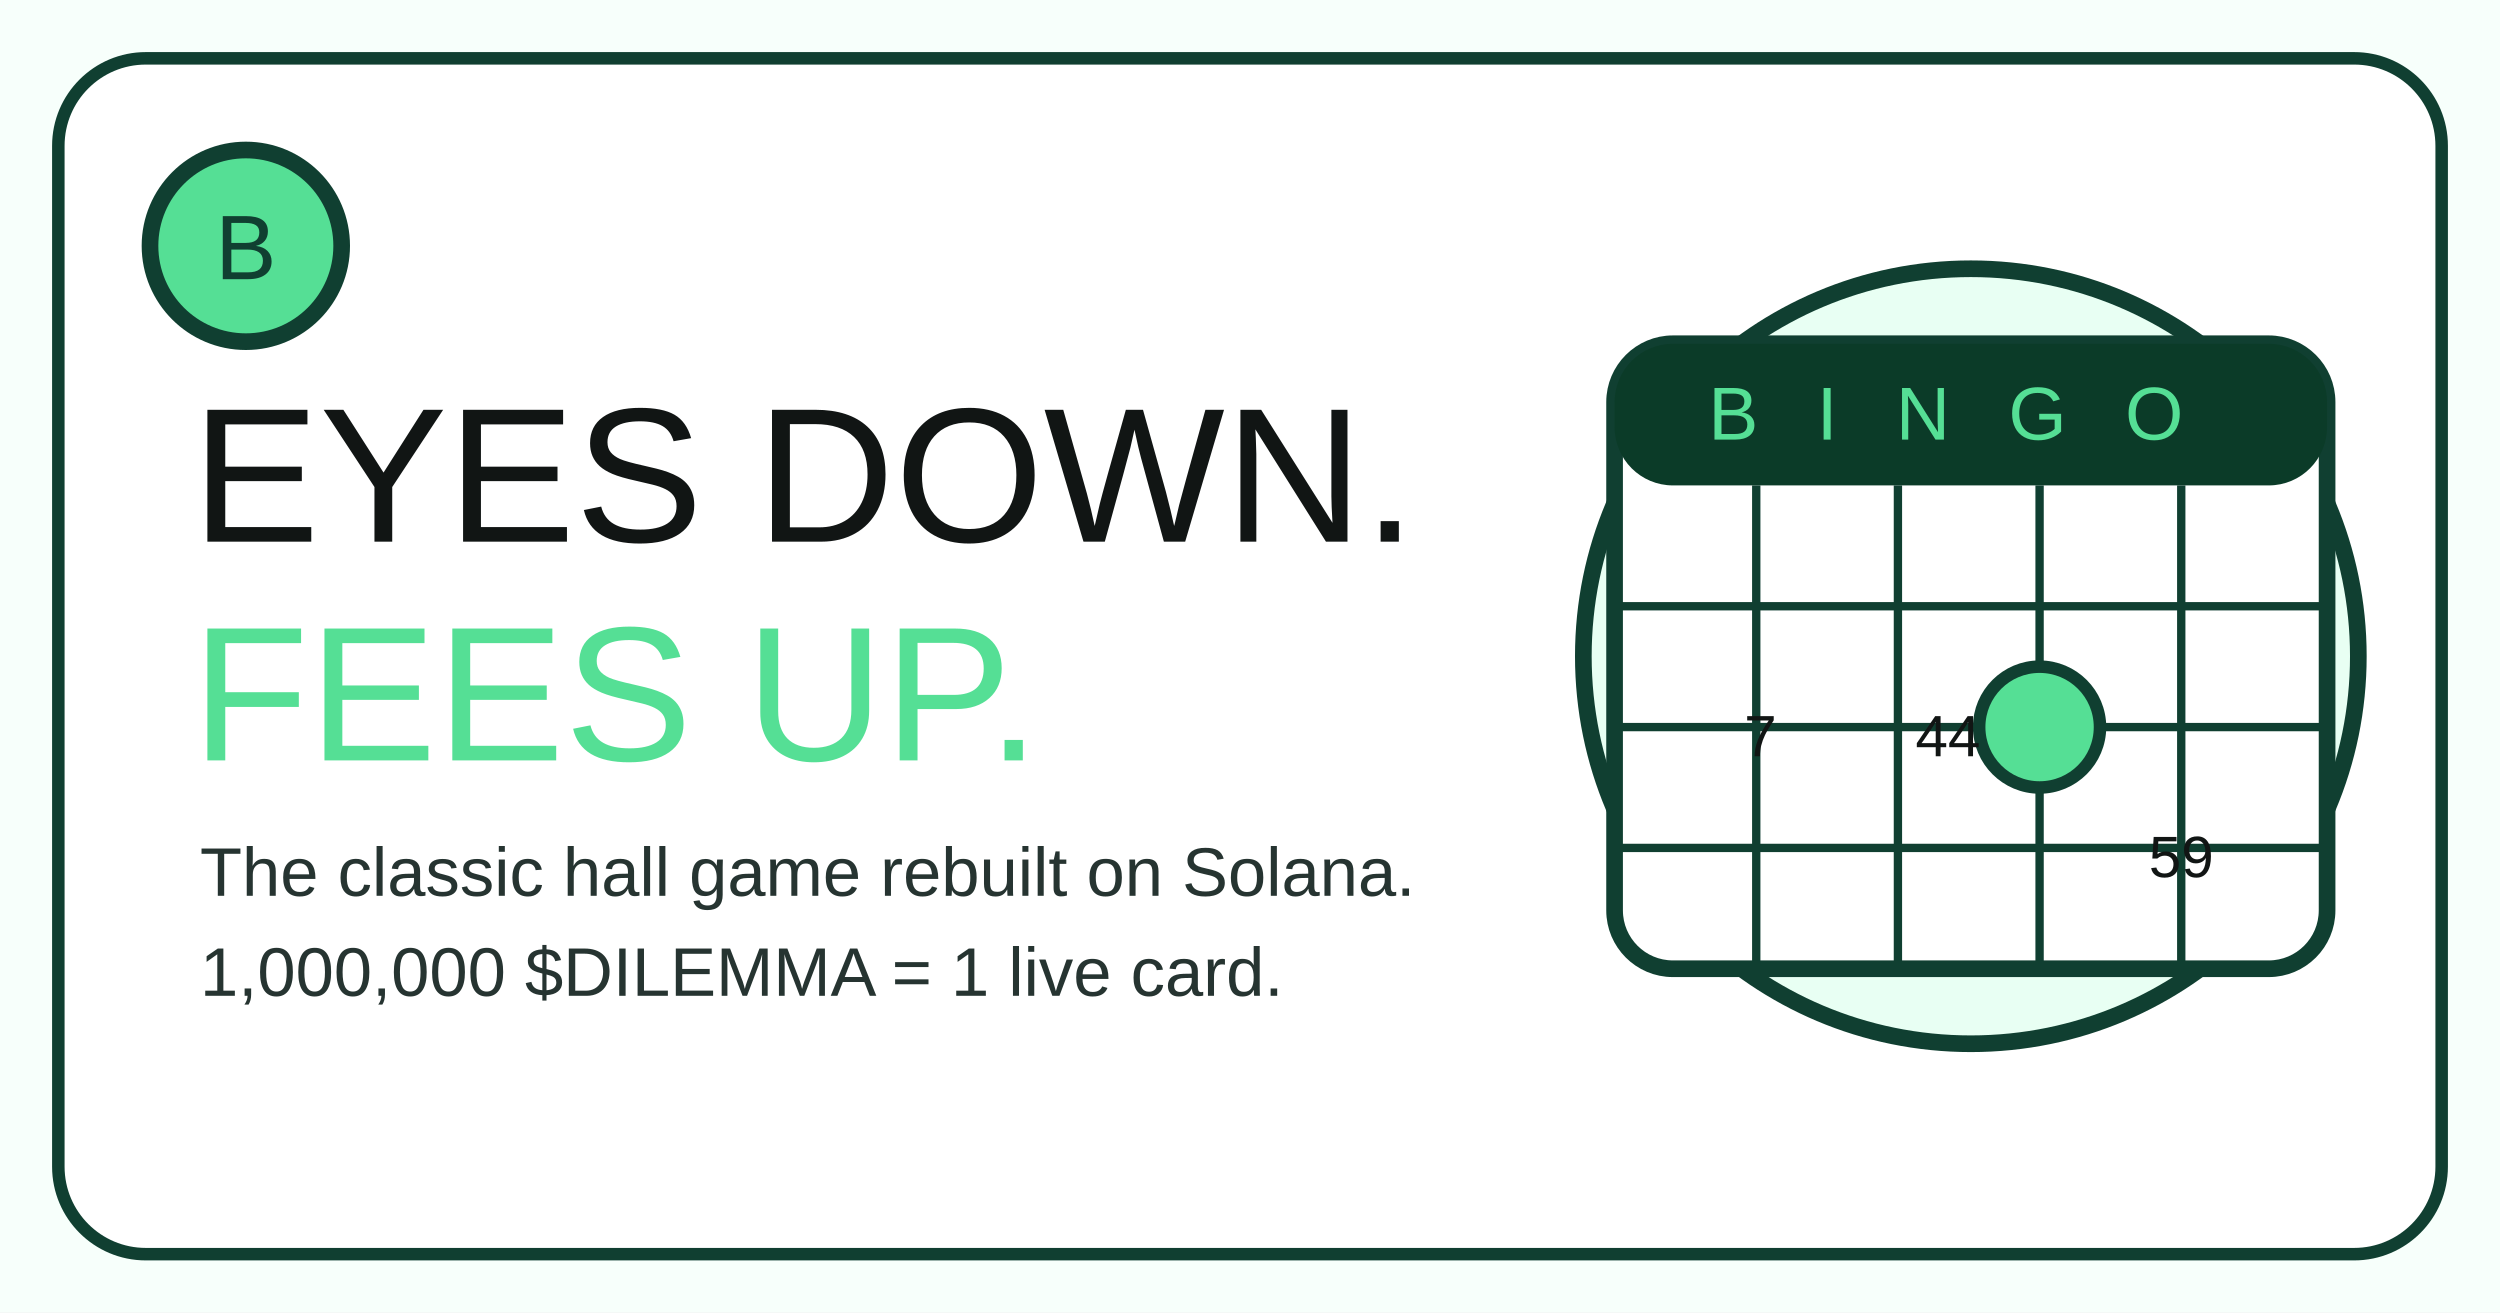
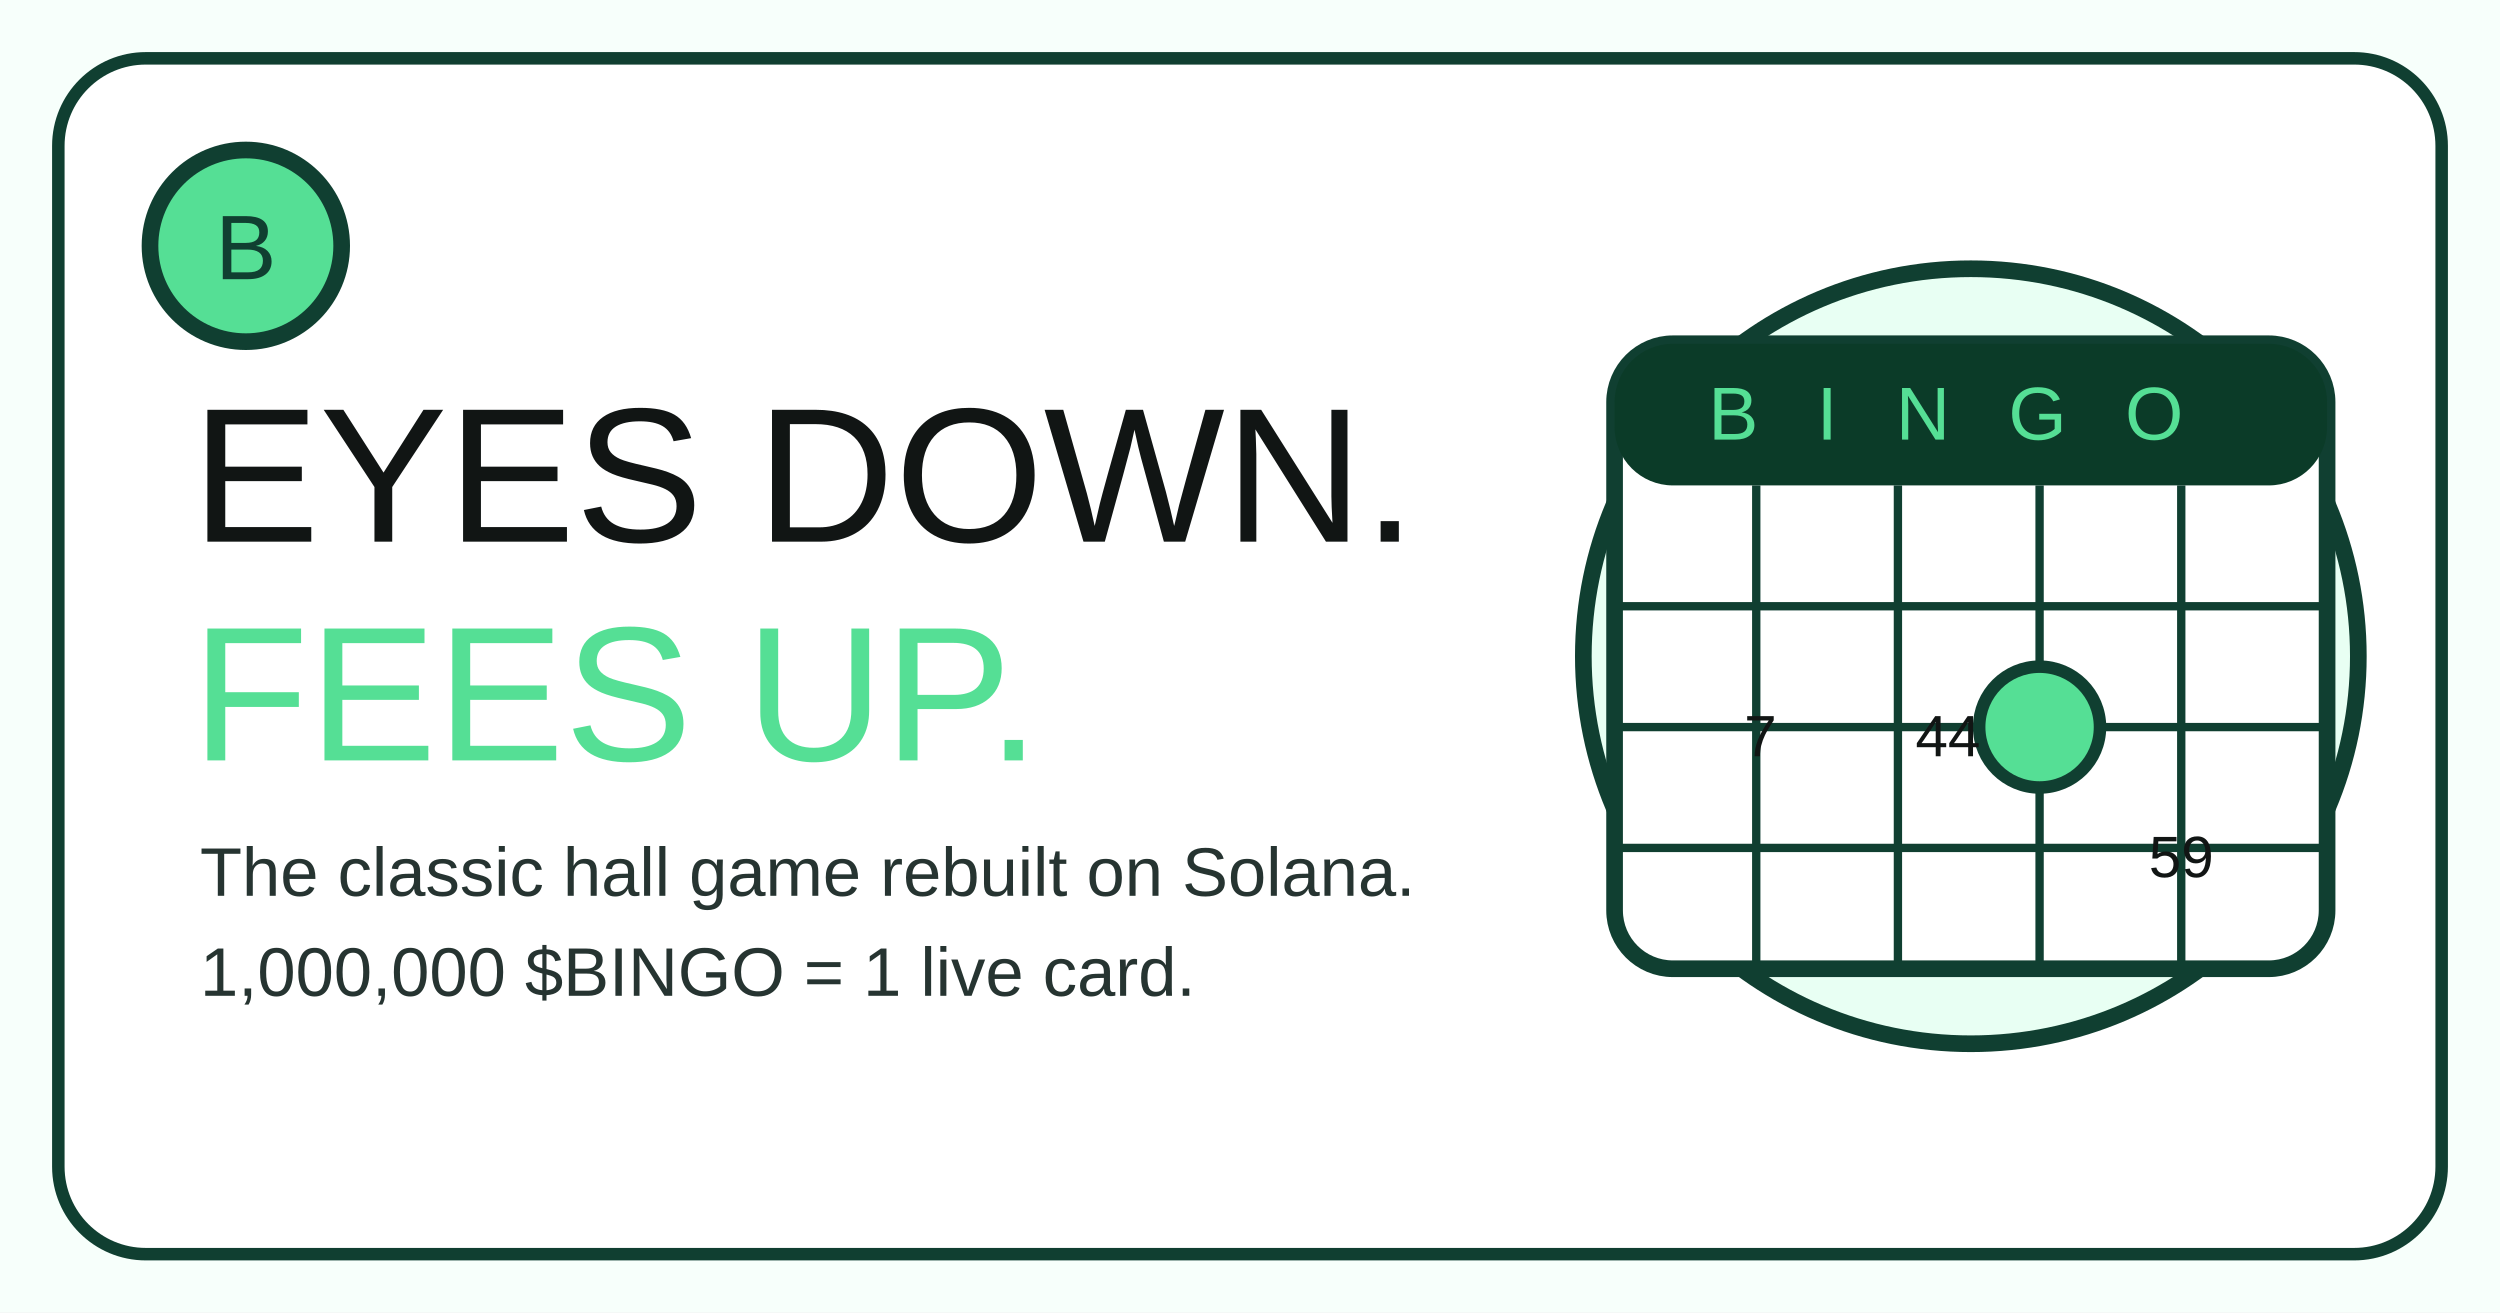
<svg xmlns="http://www.w3.org/2000/svg" width="1200" height="630" viewBox="0 0 1200 630" fill="none">
  <rect width="1200" height="630" fill="#F7FFFB" />
  <rect x="28" y="28" width="1144" height="574" rx="42" fill="#FFFFFF" stroke="#103F31" stroke-width="6" />
  <circle cx="946" cy="315" r="186" fill="#E8FFF3" stroke="#103F31" stroke-width="8" />
  <rect x="775" y="165" width="342" height="300" rx="28" fill="#FFFFFF" stroke="#103F31" stroke-width="8" />
  <rect x="775" y="165" width="342" height="68" rx="28" fill="#0B3B28" />
  <text x="820" y="211" font-family="Arial Black, Arial, sans-serif" font-size="36" fill="#55DF95" letter-spacing="28">BINGO</text>
  <g stroke="#103F31" stroke-width="4">
    <path d="M843 233V465M911 233V465M979 233V465M1047 233V465M775 291H1117M775 349H1117M775 407H1117" />
  </g>
  <circle cx="979" cy="349" r="29" fill="#55DF95" stroke="#103F31" stroke-width="6" />
  <text x="935" y="363" text-anchor="middle" font-family="Arial Black, Arial, sans-serif" font-size="28" fill="#111514">44</text>
  <text x="845" y="363" text-anchor="middle" font-family="Arial Black, Arial, sans-serif" font-size="28" fill="#111514">7</text>
  <text x="1047" y="421" text-anchor="middle" font-family="Arial Black, Arial, sans-serif" font-size="28" fill="#111514">59</text>
  <circle cx="118" cy="118" r="46" fill="#55DF95" stroke="#103F31" stroke-width="8" />
  <text x="118" y="134" text-anchor="middle" font-family="Arial Black, Arial, sans-serif" font-size="44" fill="#103F31">B</text>
  <text x="92" y="260" font-family="Arial Black, Arial, sans-serif" font-size="92" fill="#111514">EYES DOWN.</text>
  <text x="92" y="365" font-family="Arial Black, Arial, sans-serif" font-size="92" fill="#55DF95">FEES UP.</text>
  <text x="96" y="430" font-family="Arial, sans-serif" font-size="33" fill="#263431">The classic hall game rebuilt on Solana.</text>
-   <text x="96" y="478" font-family="Arial, sans-serif" font-size="33" fill="#263431">1,000,000 $DILEMMA = 1 live card.</text>
+   <text x="96" y="478" font-family="Arial, sans-serif" font-size="33" fill="#263431">1,000,000 $BINGO = 1 live card.</text>
</svg>
